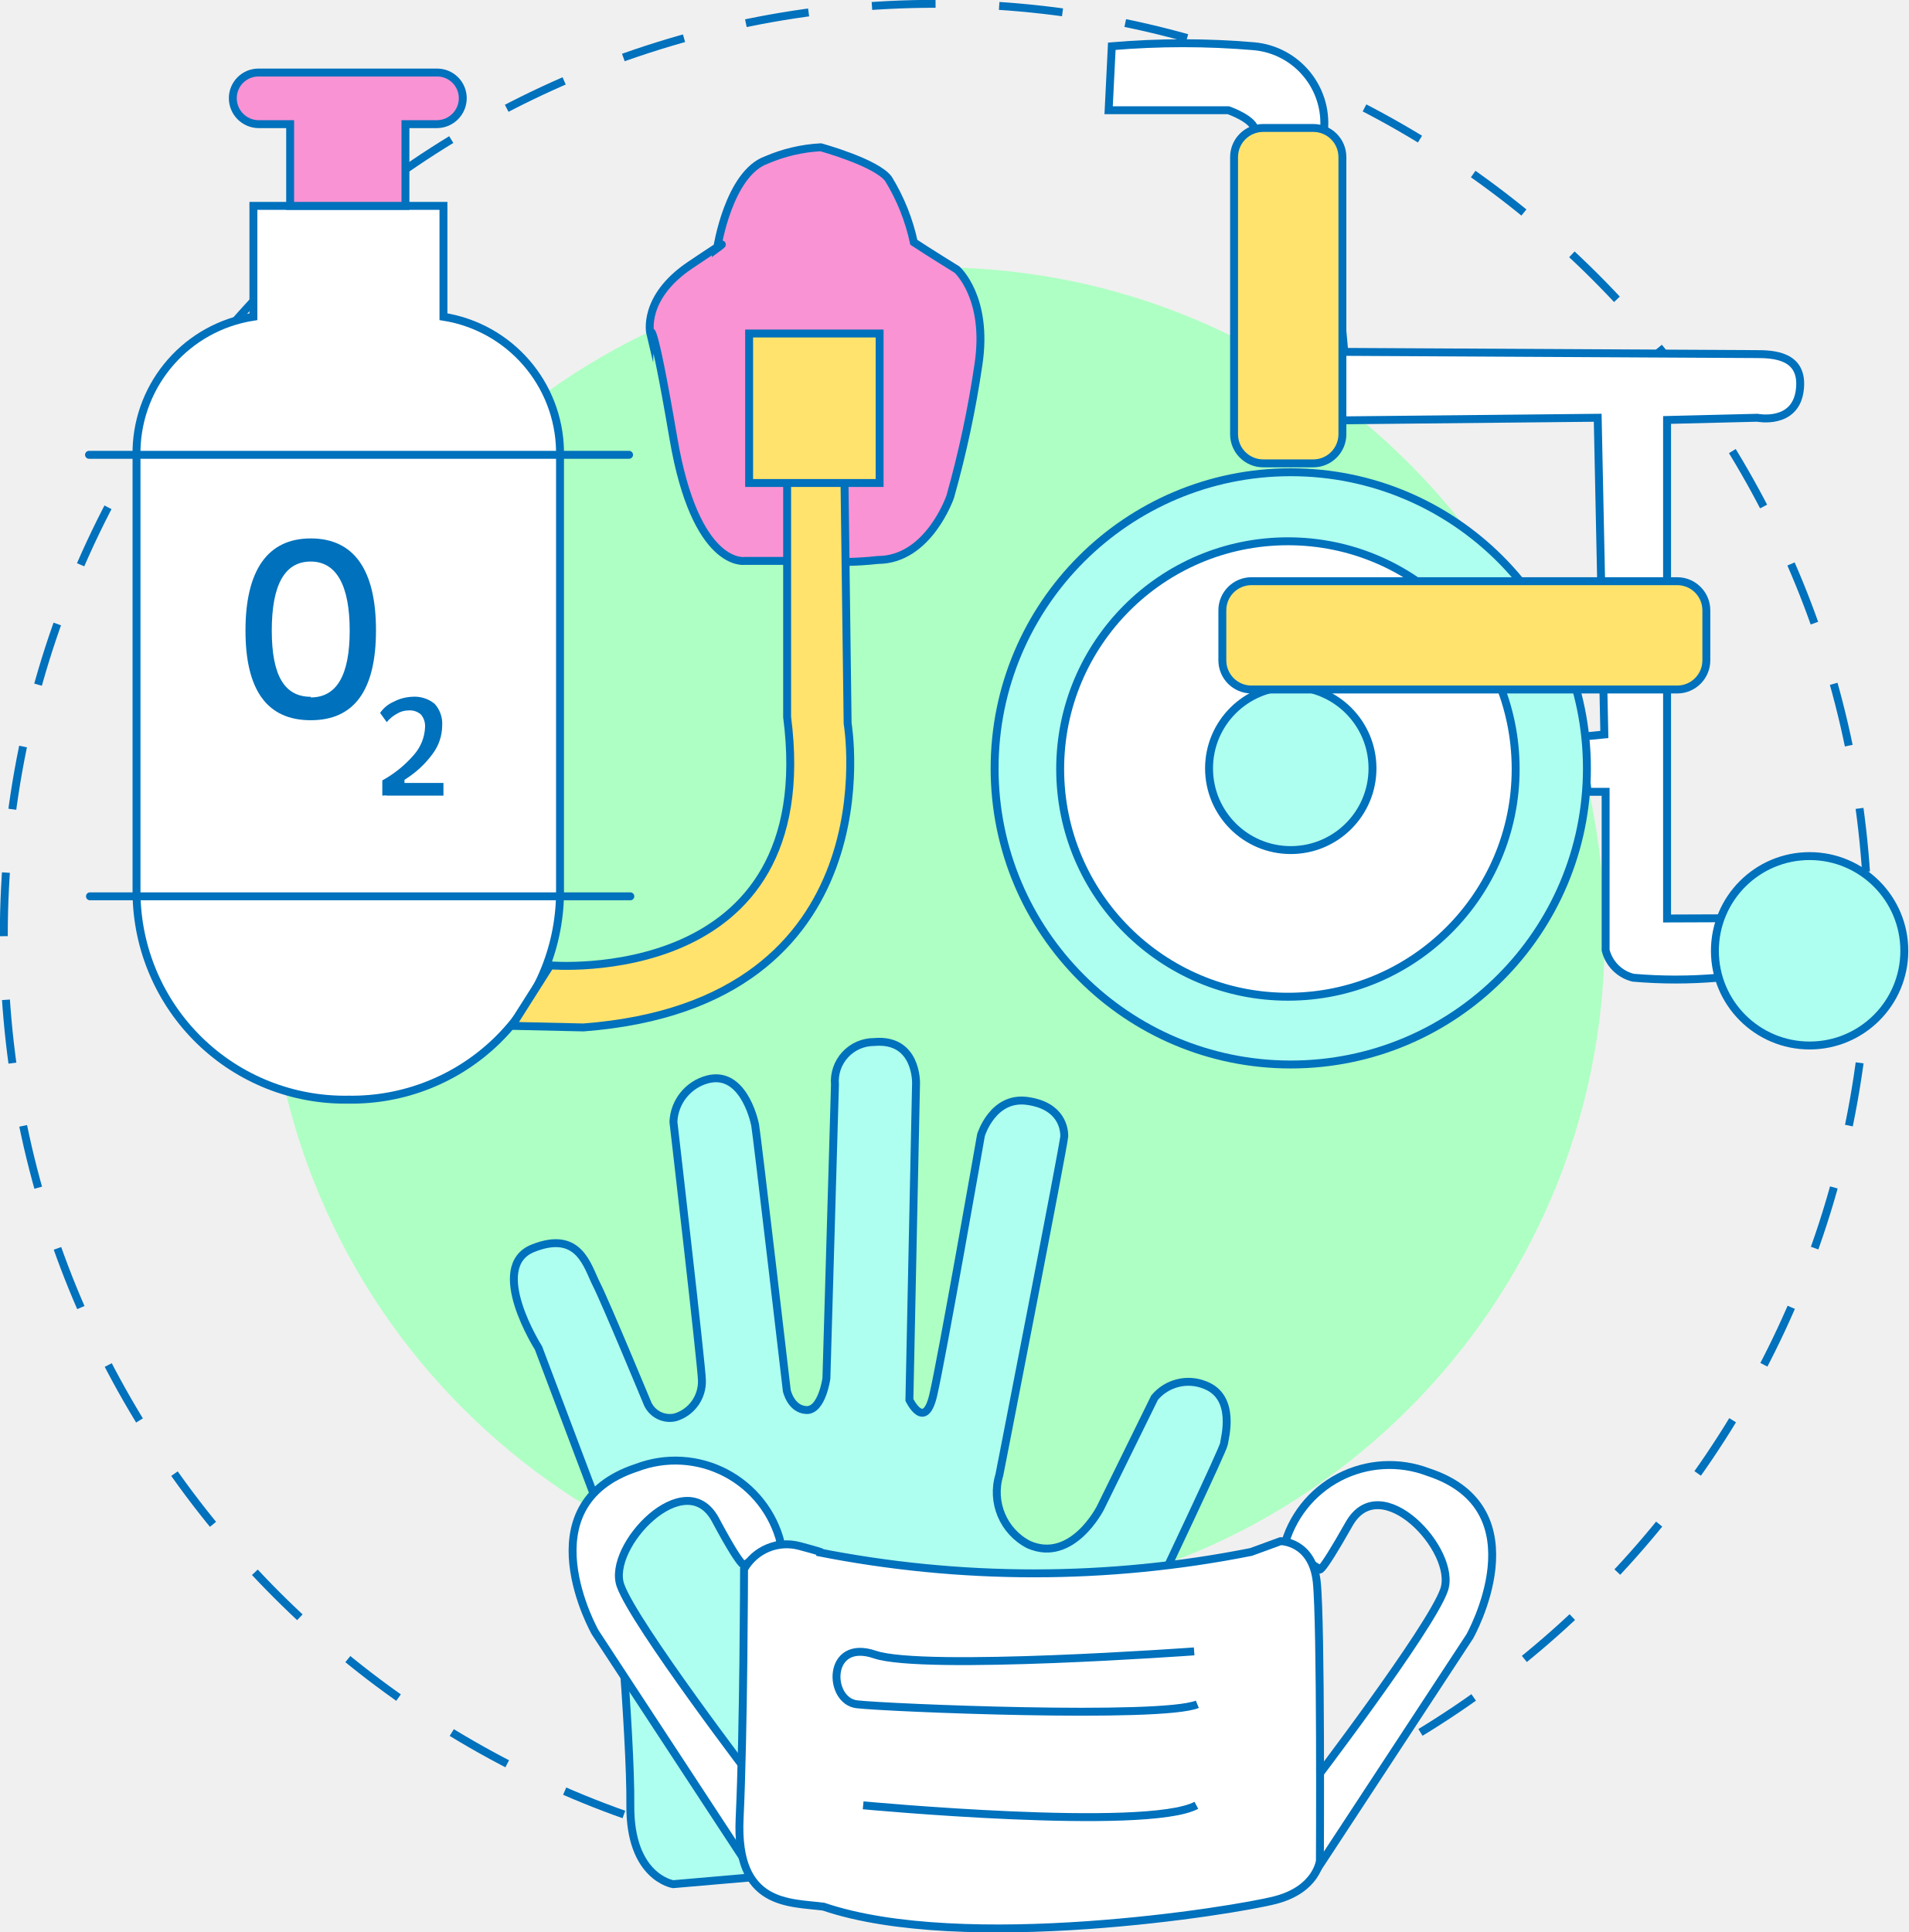
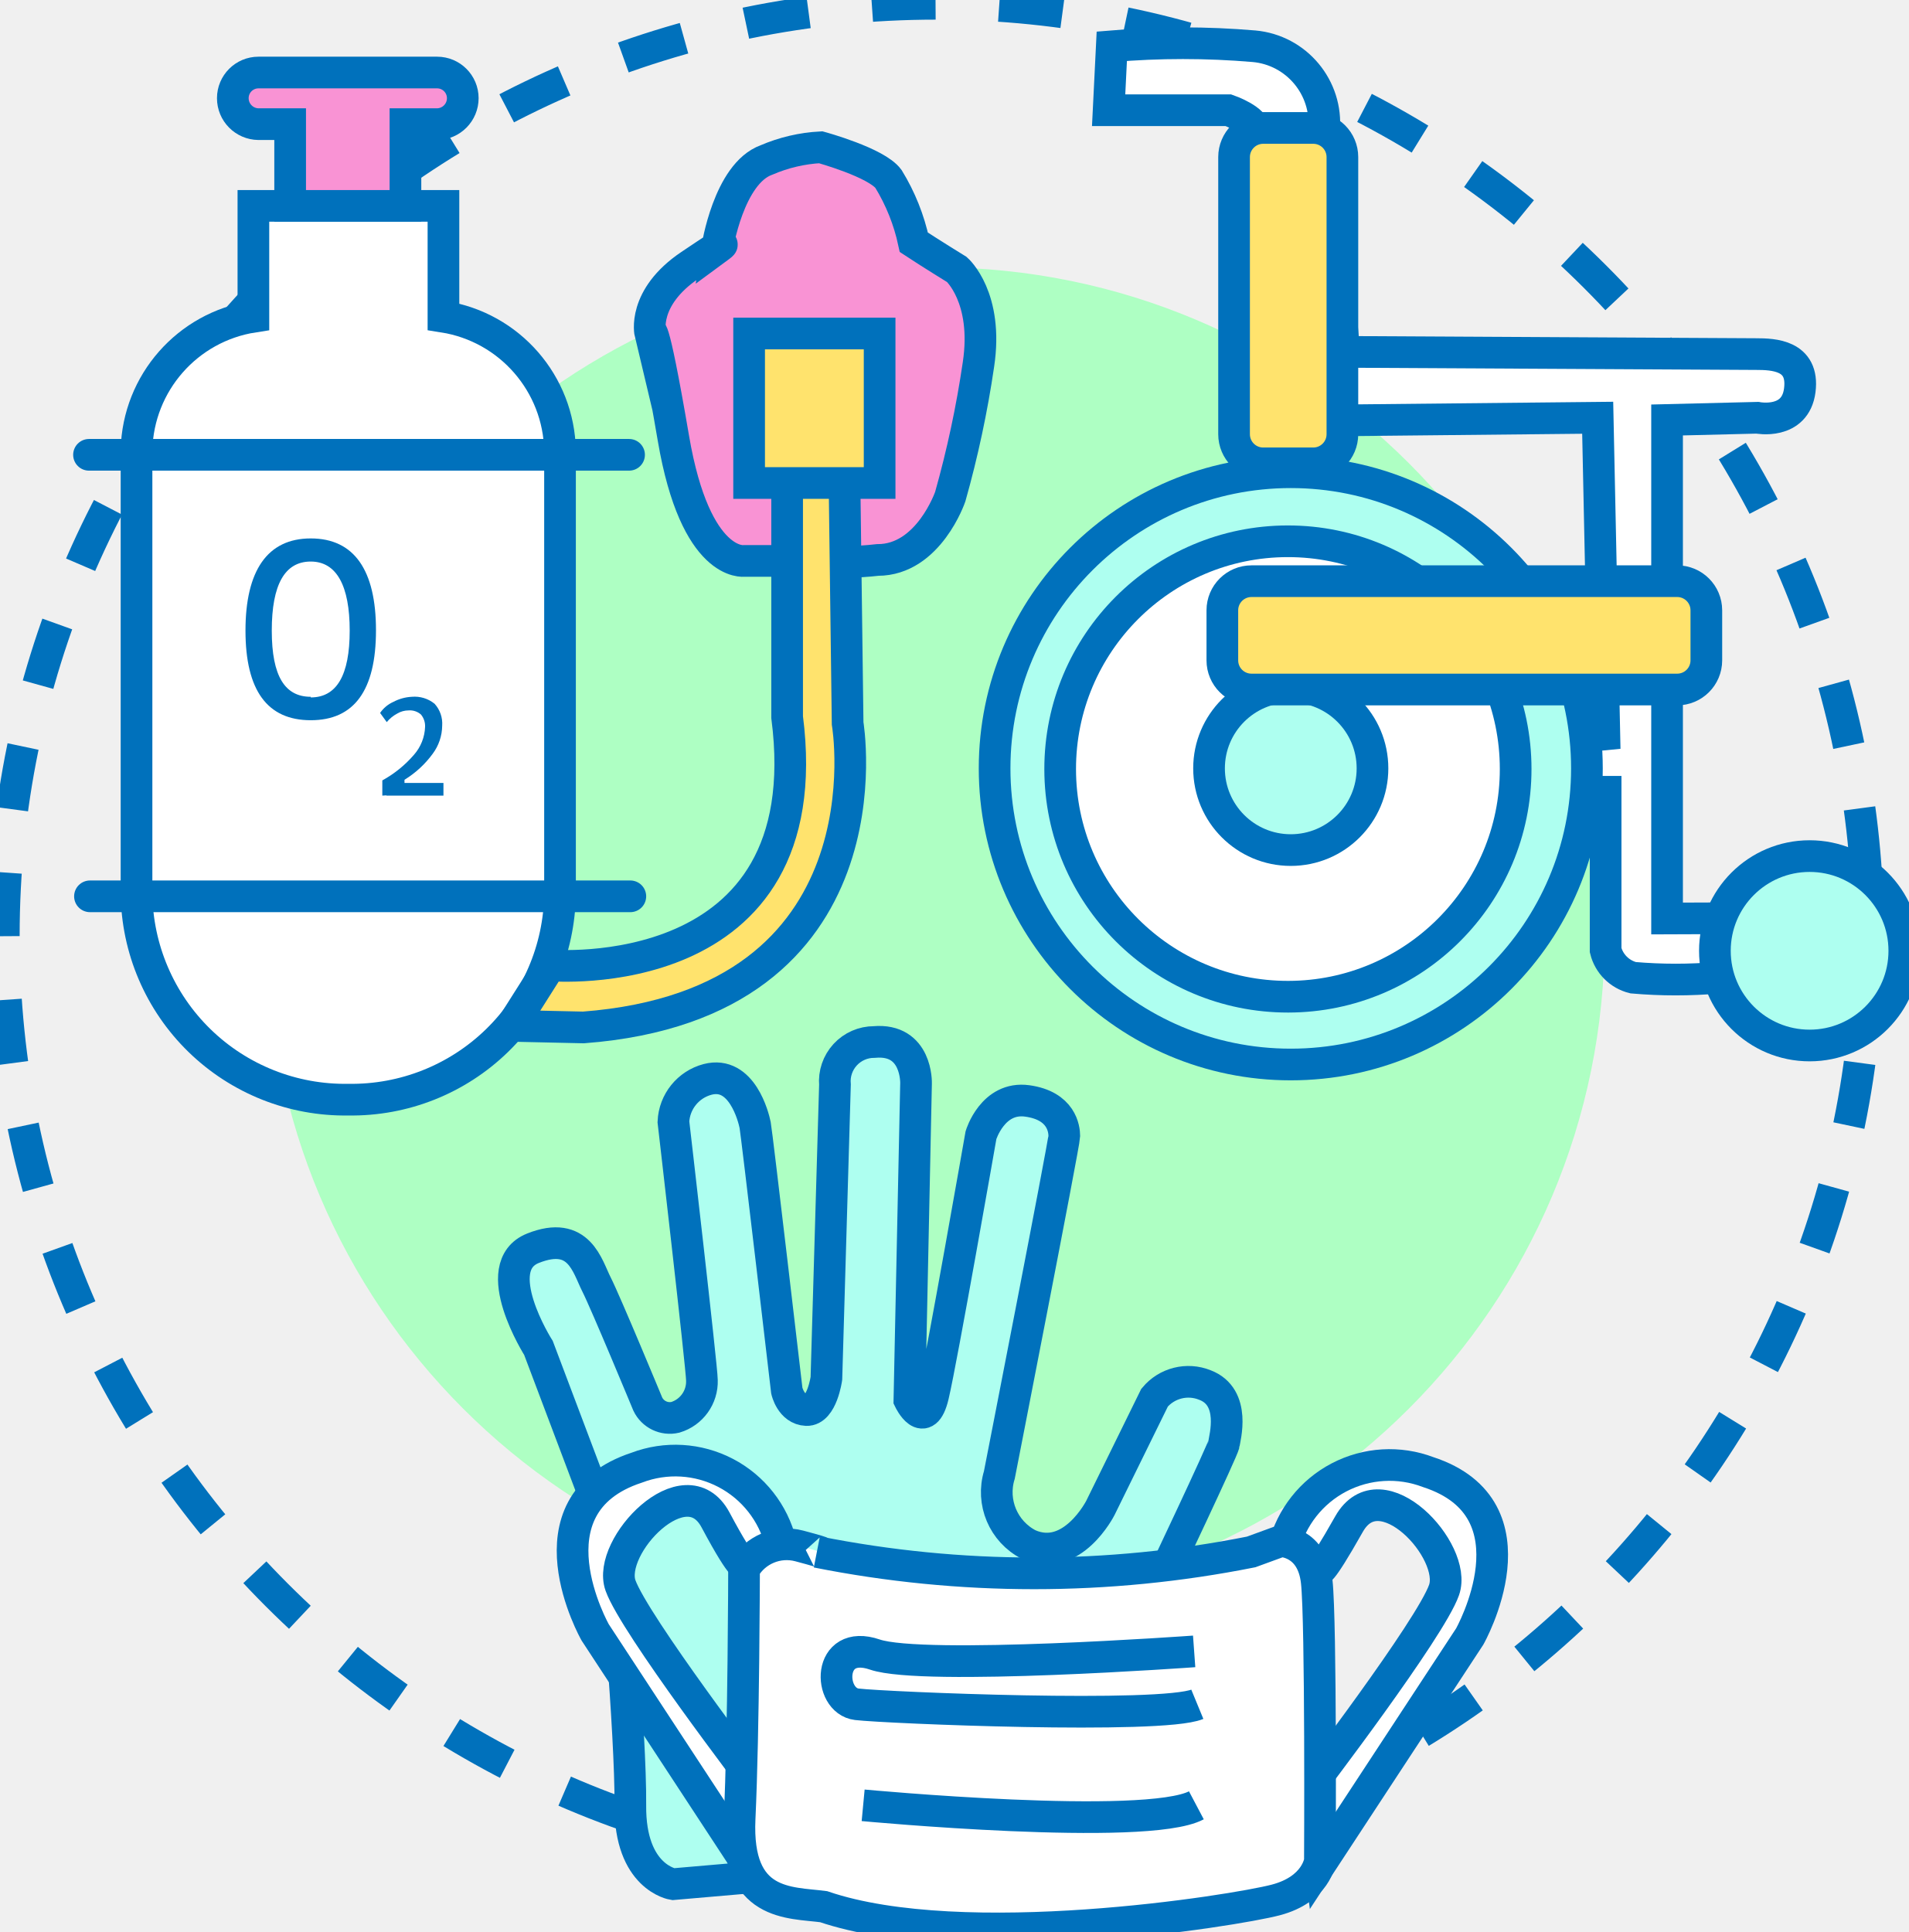
<svg xmlns="http://www.w3.org/2000/svg" width="60.25" height="61" viewBox="0 0 60.25 61">
  <defs>
    <style>
      .cls-1 {
      fill: #aeffc3;
      }

      .cls-2, .cls-4, .cls-6 {
      fill: none;
      }

      .cls-10, .cls-11, .cls-2, .cls-4, .cls-6, .cls-8, .cls-9 {
      stroke: #0071bc;
      stroke-miterlimit: 10;
-       stroke-width: 0.25px;
+       stroke-width: 1px;
      }

      .cls-2 {
      stroke-dasharray: 2.01 2.01;
      }

      .cls-10, .cls-3 {
      fill: #fff;
      }

      .cls-5, .cls-8 {
      fill: #f993d4;
      }

      .cls-6 {
      stroke-linecap: round;
      }

      .cls-7 {
      fill: #0071bc;
      }

      .cls-9 {
      fill: #ffe36d;
      }

      .cls-11 {
      fill: #aefff0;
      }

      #c-out{
      animation: rotate-c 4s linear infinite;
      transform-box: fill-box;
      transform-origin: center;
      }

      @keyframes rotate-c {
      0%{
      transform: rotate(0deg);
      }
      100%{
      transform: rotate(360deg);
      }
      }

      #oxygen-tank {
      animation: flash 4s linear infinite;
      transform-box: fill-box;
      transform-origin: center;
      }

      @keyframes flash {
      0% {
      scale: 1;
      }
      50%{
      scale: 0.8;
      }
      100%{
      scale: 1;
      }
      }

      #wheel-chair {
        animation: flash 4s linear 1s infinite;
        transform-box: fill-box;
        transform-origin: center;
        }
  
        @keyframes flash {
        0% {
        scale: 1;
        }
        50%{
        scale: 0.8;
        }
        100%{
        scale: 1;
        }
        }
      #glove {
        animation: flash 4s linear 2s infinite;
        transform-box: fill-box;
        transform-origin: center;
        }
  
        @keyframes flash {
        0% {
        scale: 1;
        }
        50%{
        scale: 0.8;
        }
        100%{
        scale: 1;
        }
        }
    </style>
  </defs>
  <g id="Layer_2" data-name="Layer 2">
    <g id="Layer_1-2" data-name="Layer 1">
      <circle class="cls-1" cx="29.55" cy="29.55" r="21.11" />
      <circle id="c-out" class="cls-2" cx="29.55" cy="29.55" r="29.43" />
      <g id="oxygen-tank">
        <g>
          <path class="cls-3" d="M14,10V6.5H8V10A4.36,4.36,0,0,0,4.31,14.2v14A6.58,6.58,0,0,0,11,34.72a6.58,6.58,0,0,0,6.68-6.49v-14A4.36,4.36,0,0,0,14,10Z" />
          <path class="cls-4" d="M14,10V6.5H8V10A4.36,4.36,0,0,0,4.31,14.2v14A6.58,6.58,0,0,0,11,34.72a6.58,6.58,0,0,0,6.68-6.49v-14A4.36,4.36,0,0,0,14,10Z" />
        </g>
        <g>
          <path class="cls-5" d="M12.8,3.92h1a.82.82,0,0,0,.81-.82.81.81,0,0,0-.81-.81H8.16a.81.81,0,0,0-.81.81.82.82,0,0,0,.81.82h1V6.5H12.8Z" />
          <path class="cls-4" d="M12.8,3.92h1a.82.82,0,0,0,.81-.82.81.81,0,0,0-.81-.81H8.16a.81.81,0,0,0-.81.81.82.82,0,0,0,.81.82h1V6.5H12.8Z" />
        </g>
        <line class="cls-6" x1="2.81" y1="14.36" x2="19.86" y2="14.36" />
        <path class="cls-7" d="M12.07,25.12v-.48a3.6,3.6,0,0,0,1-.81,1.41,1.41,0,0,0,.35-.88.57.57,0,0,0-.13-.39.53.53,0,0,0-.39-.13.7.7,0,0,0-.36.1,1.09,1.09,0,0,0-.33.27L12,22.51a1,1,0,0,1,.42-.35A1.39,1.39,0,0,1,13,22a1,1,0,0,1,.72.22.93.93,0,0,1,.24.69,1.51,1.51,0,0,1-.3.89,3.12,3.12,0,0,1-.89.82v.46Zm.13,0v-.4H14v.4Z" />
        <path class="cls-7" d="M9.81,22.74c-1.37,0-2.06-.94-2.06-2.83S8.44,17,9.81,17s2.06,1,2.06,2.9S11.18,22.74,9.81,22.74Zm0-.72c.82,0,1.23-.7,1.23-2.11s-.41-2.18-1.23-2.18-1.23.73-1.23,2.18S9,22,9.81,22Z" />
        <line class="cls-6" x1="2.84" y1="28.3" x2="19.9" y2="28.3" />
        <path class="cls-8" d="M25.71,17.71H23.5s-1.54.23-2.24-3.87-.73-3.31-.73-3.31-.27-1.13,1.26-2.16.85-.53.85-.53S23,5.48,24.2,5.05a5,5,0,0,1,1.71-.4s1.76.48,2.14,1a6.39,6.39,0,0,1,.8,2c.5.33,1.36.86,1.36.86s1,.88.68,3A32.91,32.91,0,0,1,30,15.68s-.68,2-2.29,2A10.37,10.37,0,0,1,25.71,17.71Z" />
        <path class="cls-9" d="M16.16,32.39l1.21-1.91s8.59.75,7.48-7.84l0-7.49,1.81-.05.1,7.74s1.51,8.85-8.34,9.6Z" />
        <rect class="cls-9" x="23.65" y="10.53" width="4.12" height="4.72" />
      </g>
      <g id="wheel-chair">
        <path class="cls-10" d="M50.12,25h.57l0,5a1.19,1.19,0,0,0,.87.87,15.58,15.58,0,0,0,2.68,0l1.08-.1,0-1.78L52.63,29V13.26l2.85-.07s1.2.24,1.34-.87-.84-1.14-1.38-1.14l-13-.07-.64-7a2.44,2.44,0,0,0-2.21-2.65,26.48,26.48,0,0,0-4.49,0L35,3.48l3.78,0s.87.3.84.67,0,9.15,0,9.15l10.82-.11.21,10-.71.07Z" />
        <g>
          <circle class="cls-11" cx="40.75" cy="24.26" r="9.35" />
          <path class="cls-10" d="M40.67,31.47a7.19,7.19,0,1,1,7.18-7.19A7.19,7.19,0,0,1,40.67,31.47Z" />
          <circle class="cls-11" cx="40.75" cy="24.26" r="2.58" />
          <circle class="cls-11" cx="57.13" cy="30.02" r="2.99" />
          <rect class="cls-9" x="38.96" y="4.04" width="3.42" height="10.59" rx="0.92" />
          <rect class="cls-9" x="44.52" y="12.42" width="3.42" height="15.28" rx="0.92" transform="translate(26.17 66.29) rotate(-90)" />
        </g>
      </g>
      <g id="glove">
        <path class="cls-11" d="M24.25,59.23l-3,.26S19.88,59.28,19.9,57s-.51-8.11-.51-8.11L17,42.56s-1.63-2.57-.17-3.15,1.71.57,2,1.14,1.62,3.78,1.62,3.78a.77.77,0,0,0,.87.42,1.18,1.18,0,0,0,.84-1.17c0-.39-.9-8.16-.9-8.16a1.45,1.45,0,0,1,1.08-1.34c1.08-.28,1.45,1.19,1.5,1.44s1,8.39,1,8.39.13.59.62.61.63-1,.63-1l.27-9.27a1.24,1.24,0,0,1,1.24-1.35c1.36-.12,1.32,1.3,1.32,1.3l-.21,10s.48,1,.75-.14,1.51-8.22,1.51-8.22.37-1.23,1.46-1.08,1.17.89,1.17,1.11-2.05,10.7-2.05,10.7a1.86,1.86,0,0,0,.93,2.2c1.37.6,2.26-1.16,2.26-1.16l1.71-3.48a1.39,1.39,0,0,1,1.59-.4c1,.38.62,1.69.6,1.86s-2,4.34-2,4.34Z" />
        <g>
          <g>
            <path class="cls-10" d="M24.65,48.72a3.43,3.43,0,0,0-4.55-2.38c-3.59,1.18-1.31,5.2-1.31,5.2l4.72,7.2.34-2.45s-3.82-5-4.26-6.23,2.05-3.85,3-2.07.94,1.4.94,1.4Z" />
            <path class="cls-10" d="M40.53,48.86a3.44,3.44,0,0,1,4.56-2.38c3.58,1.17,1.31,5.19,1.31,5.19l-4.73,7.21-.33-2.45s3.82-5,4.25-6.23-2-3.85-3-2.08-.94,1.41-.94,1.41Z" />
            <path class="cls-10" d="M25.79,49a35.08,35.08,0,0,0,13.71,0l.93-.34s1,0,1.14,1.28.1,8.81.1,8.81-.1.9-1.4,1.24S30.42,61.7,26,60.2c-1.07-.14-2.78,0-2.65-2.78s.14-7.88.14-7.88a1.55,1.55,0,0,1,1.74-.73C26.36,49.11,25.79,49,25.79,49Z" />
          </g>
          <path class="cls-4" d="M37.7,52.14s-8.56.62-10.08.1-1.49,1.46-.57,1.57,9.61.47,10.75,0" />
          <path class="cls-4" d="M27.25,57s8.93.84,10.52,0" />
        </g>
      </g>
    </g>
  </g>
</svg>
